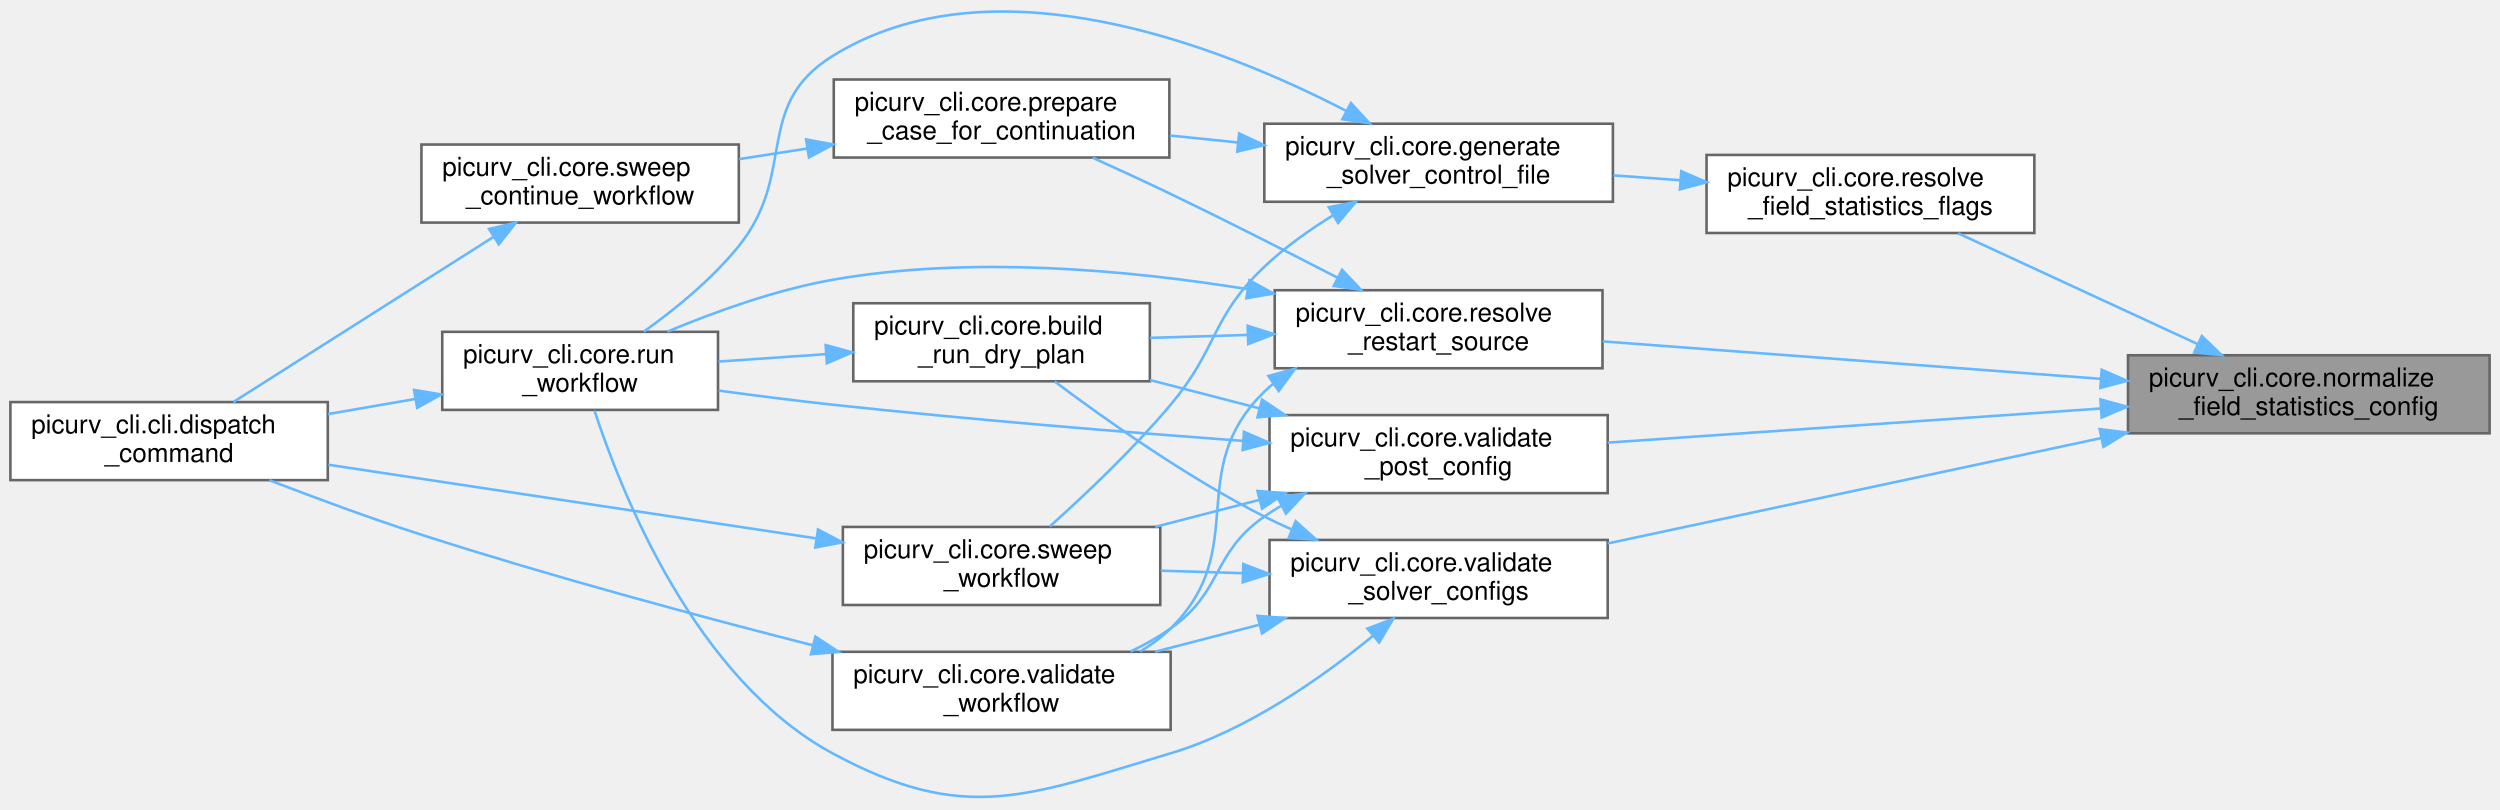
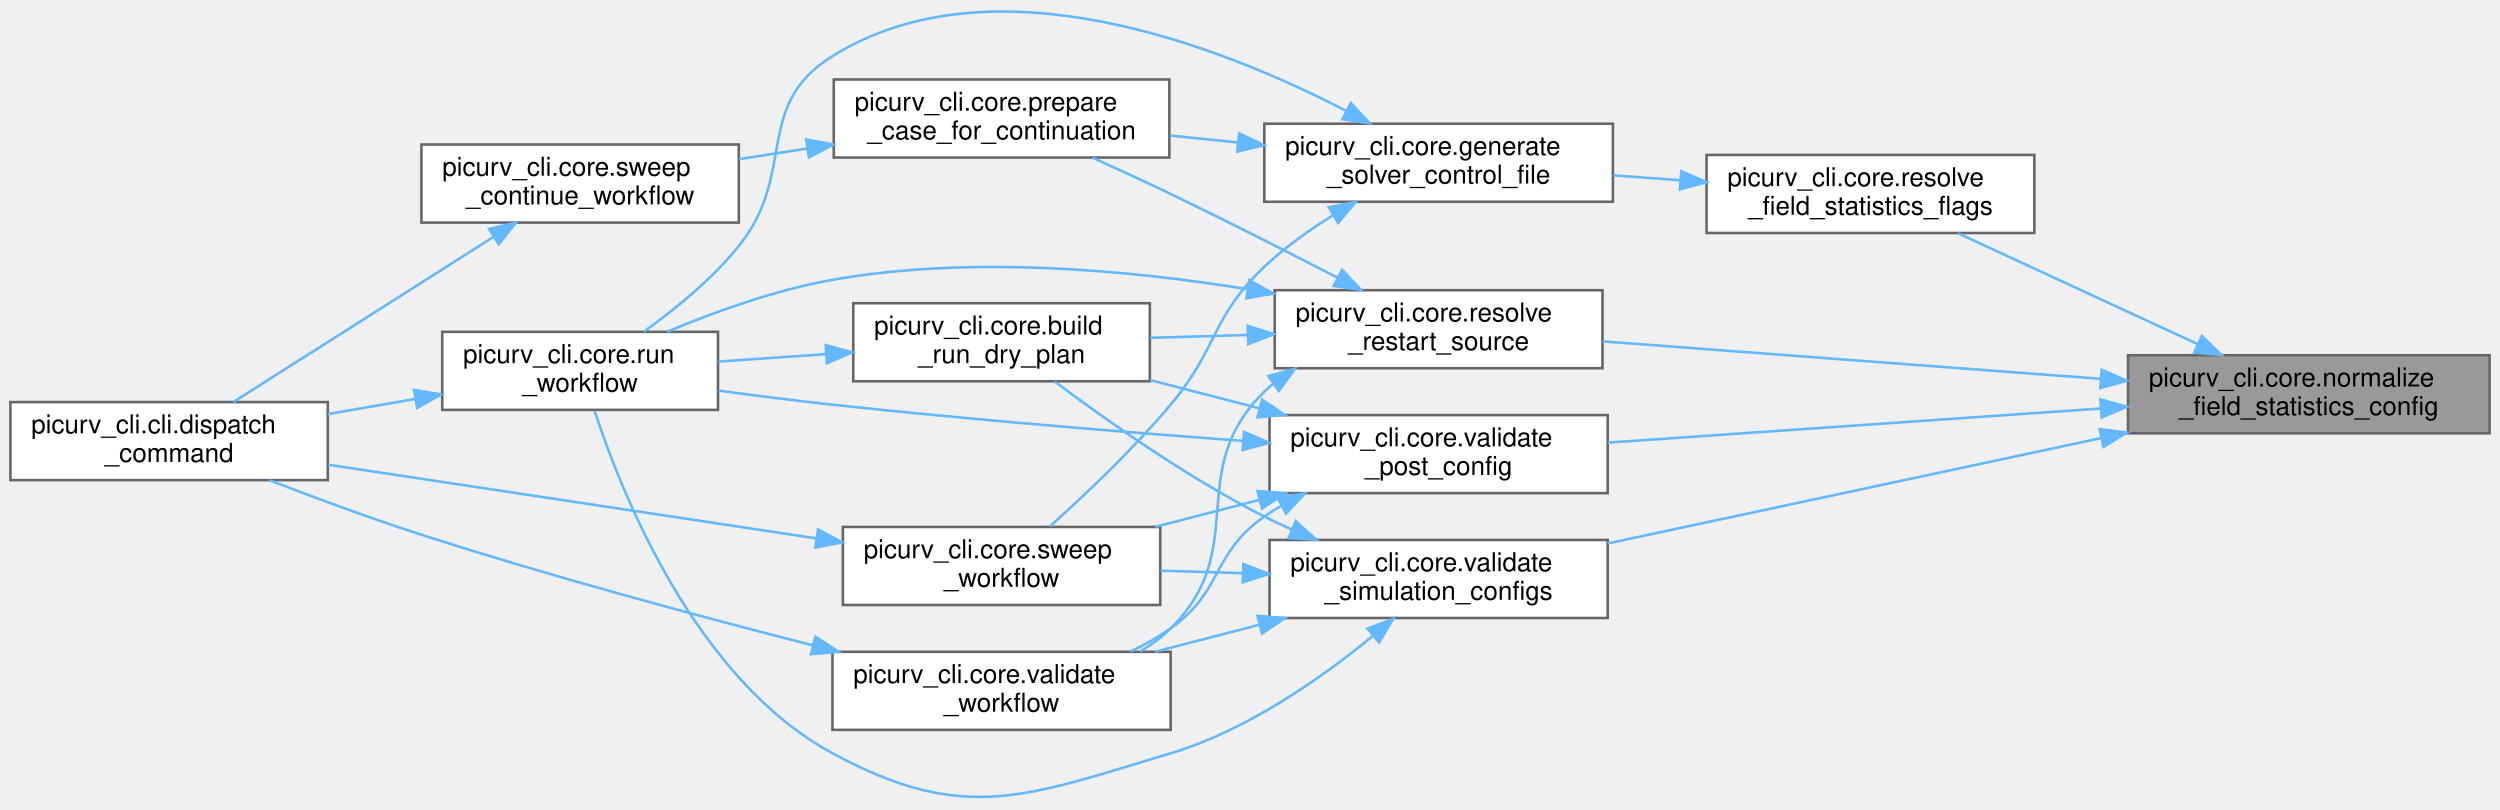
<svg xmlns="http://www.w3.org/2000/svg" xmlns:xlink="http://www.w3.org/1999/xlink" width="961pt" height="311pt" viewBox="0.00 0.00 961.00 310.54">
  <g id="graph0" class="graph" transform="scale(1 1) rotate(0) translate(4 306.54)">
    <g id="Node000001" class="node">
      <g id="a_Node000001">
        <a xlink:title="Validate and canonicalize the field-statistics block of monitor.yml.">
          <polygon fill="#999999" stroke="#666666" points="953,-170.21 814,-170.21 814,-140.21 953,-140.21 953,-170.21" />
          <text text-anchor="start" x="822" y="-158.21" font-family="Helvetica,sans-Serif" font-size="10.00">picurv_cli.core.normalize</text>
          <text text-anchor="middle" x="883.5" y="-147.21" font-family="Helvetica,sans-Serif" font-size="10.00">_field_statistics_config</text>
        </a>
      </g>
    </g>
    <g id="Node000002" class="node">
      <g id="a_Node000002">
        <a xlink:href="namespacepicurv__cli_1_1core.html#acf4ac97aa5f373cfcab5ede106e0eecb" target="_top" xlink:title="Serialize field-statistics configuration into control-file option lines.">
          <polygon fill="white" stroke="#666666" points="778,-247.21 652,-247.21 652,-217.21 778,-217.21 778,-247.21" />
          <text text-anchor="start" x="660" y="-235.21" font-family="Helvetica,sans-Serif" font-size="10.00">picurv_cli.core.resolve</text>
          <text text-anchor="middle" x="715" y="-224.21" font-family="Helvetica,sans-Serif" font-size="10.00">_field_statistics_flags</text>
        </a>
      </g>
    </g>
    <g id="edge1_Node000001_Node000002" class="edge">
      <g id="a_edge1_Node000001_Node000002">
        <a xlink:title=" ">
          <path fill="none" stroke="#63b8ff" d="M840.7,-174.54C812.21,-187.71 775.03,-204.91 748.7,-217.08" />
          <polygon fill="#63b8ff" stroke="#63b8ff" points="842.39,-177.61 850,-170.24 839.46,-171.26 842.39,-177.61" />
        </a>
      </g>
    </g>
    <g id="Node000009" class="node">
      <g id="a_Node000009">
        <a xlink:href="namespacepicurv__cli_1_1core.html#ac122c0c85f623fa807bb26353dc82bae" target="_top" xlink:title="Resolve the restart source directory based on –restart-from or –continue CLI flags.">
          <polygon fill="white" stroke="#666666" points="612,-195.21 486,-195.21 486,-165.21 612,-165.21 612,-195.21" />
          <text text-anchor="start" x="494" y="-183.21" font-family="Helvetica,sans-Serif" font-size="10.00">picurv_cli.core.resolve</text>
          <text text-anchor="middle" x="549" y="-172.21" font-family="Helvetica,sans-Serif" font-size="10.00">_restart_source</text>
        </a>
      </g>
    </g>
    <g id="edge10_Node000001_Node000009" class="edge">
      <g id="a_edge10_Node000001_Node000009">
        <a xlink:title=" ">
          <path fill="none" stroke="#63b8ff" d="M803.28,-161.16C744.73,-165.57 666.11,-171.48 612.08,-175.54" />
          <polygon fill="#63b8ff" stroke="#63b8ff" points="803.9,-164.63 813.61,-160.39 803.37,-157.65 803.9,-164.63" />
        </a>
      </g>
    </g>
    <g id="Node000012" class="node">
      <g id="a_Node000012">
        <a xlink:href="namespacepicurv__cli_1_1core.html#af4bbc60dc833dc2df225f44586e8f112" target="_top" xlink:title="Validates the post-processing config before running the post-processor.">
          <polygon fill="white" stroke="#666666" points="614,-147.21 484,-147.21 484,-117.21 614,-117.21 614,-147.21" />
          <text text-anchor="start" x="492" y="-135.21" font-family="Helvetica,sans-Serif" font-size="10.00">picurv_cli.core.validate</text>
          <text text-anchor="middle" x="549" y="-124.21" font-family="Helvetica,sans-Serif" font-size="10.00">_post_config</text>
        </a>
      </g>
    </g>
    <g id="edge17_Node000001_Node000012" class="edge">
      <g id="a_edge17_Node000001_Node000012">
        <a xlink:title=" ">
          <path fill="none" stroke="#63b8ff" d="M803.4,-149.73C745.53,-145.73 668.01,-140.37 614.02,-136.63" />
          <polygon fill="#63b8ff" stroke="#63b8ff" points="803.39,-153.24 813.61,-150.44 803.87,-146.26 803.39,-153.24" />
        </a>
      </g>
    </g>
    <g id="Node000013" class="node">
      <g id="a_Node000013">
-         <a xlink:href="namespacepicurv__cli_1_1core.html#aa361b69d8425c533940a916974f19cdc" target="_top" xlink:title="Validates all solver input configs before any work is done.">
+         <a xlink:href="namespacepicurv__cli_1_1core.html#a3e5bd11c78f74e04d6d15fe9c6413f20" target="_top" xlink:title="Validates every configuration a simulation run consumes, before any work is done.">
          <polygon fill="white" stroke="#666666" points="614,-99.21 484,-99.21 484,-69.21 614,-69.21 614,-99.21" />
          <text text-anchor="start" x="492" y="-87.21" font-family="Helvetica,sans-Serif" font-size="10.00">picurv_cli.core.validate</text>
-           <text text-anchor="middle" x="549" y="-76.21" font-family="Helvetica,sans-Serif" font-size="10.00">_solver_configs</text>
+           <text text-anchor="middle" x="549" y="-76.21" font-family="Helvetica,sans-Serif" font-size="10.00">_simulation_configs</text>
        </a>
      </g>
    </g>
    <g id="edge22_Node000001_Node000013" class="edge">
      <g id="a_edge22_Node000001_Node000013">
        <a xlink:title=" ">
          <path fill="none" stroke="#63b8ff" d="M803.76,-138.39C745.85,-126.03 668.12,-109.43 614.02,-97.88" />
          <polygon fill="#63b8ff" stroke="#63b8ff" points="803.1,-141.83 813.61,-140.5 804.56,-134.98 803.1,-141.83" />
        </a>
      </g>
    </g>
    <g id="Node000003" class="node">
      <g id="a_Node000003">
        <a xlink:href="namespacepicurv__cli_1_1core.html#a1185681cad97e2822d4baf52b9366abf" target="_top" xlink:title="Generates the main .control file for the C-solver.">
          <polygon fill="white" stroke="#666666" points="616,-259.21 482,-259.21 482,-229.21 616,-229.21 616,-259.21" />
          <text text-anchor="start" x="490" y="-247.21" font-family="Helvetica,sans-Serif" font-size="10.00">picurv_cli.core.generate</text>
          <text text-anchor="middle" x="549" y="-236.21" font-family="Helvetica,sans-Serif" font-size="10.00">_solver_control_file</text>
        </a>
      </g>
    </g>
    <g id="edge2_Node000002_Node000003" class="edge">
      <g id="a_edge2_Node000002_Node000003">
        <a xlink:title=" ">
          <path fill="none" stroke="#63b8ff" d="M642.01,-237.47C633.43,-238.1 624.69,-238.74 616.19,-239.36" />
          <polygon fill="#63b8ff" stroke="#63b8ff" points="642.28,-240.96 652,-236.74 641.77,-233.98 642.28,-240.96" />
        </a>
      </g>
    </g>
    <g id="Node000004" class="node">
      <g id="a_Node000004">
        <a xlink:href="namespacepicurv__cli_1_1core.html#aef544835a1b7a76630ca67fed3da9579" target="_top" xlink:title="Set up a partially-completed study case for continuation in-place.">
          <polygon fill="white" stroke="#666666" points="445.5,-276.21 316.5,-276.21 316.5,-246.21 445.5,-246.21 445.5,-276.21" />
          <text text-anchor="start" x="324.5" y="-264.21" font-family="Helvetica,sans-Serif" font-size="10.00">picurv_cli.core.prepare</text>
          <text text-anchor="middle" x="381" y="-253.21" font-family="Helvetica,sans-Serif" font-size="10.00">_case_for_continuation</text>
        </a>
      </g>
    </g>
    <g id="edge3_Node000003_Node000004" class="edge">
      <g id="a_edge3_Node000003_Node000004">
        <a xlink:title=" ">
          <path fill="none" stroke="#63b8ff" d="M471.75,-252.01C463.04,-252.91 454.22,-253.81 445.69,-254.68" />
          <polygon fill="#63b8ff" stroke="#63b8ff" points="472.32,-255.47 481.92,-250.97 471.61,-248.51 472.32,-255.47" />
        </a>
      </g>
    </g>
    <g id="Node000007" class="node">
      <g id="a_Node000007">
        <a xlink:href="namespacepicurv__cli_1_1core.html#af3c335a580c984143890f7ab305c5011" target="_top" xlink:title="Main orchestrator for the 'run' command (local and Slurm modes).">
          <polygon fill="white" stroke="#666666" points="272,-179.21 166,-179.21 166,-149.21 272,-149.21 272,-179.21" />
          <text text-anchor="start" x="174" y="-167.21" font-family="Helvetica,sans-Serif" font-size="10.00">picurv_cli.core.run</text>
          <text text-anchor="middle" x="219" y="-156.21" font-family="Helvetica,sans-Serif" font-size="10.00">_workflow</text>
        </a>
      </g>
    </g>
    <g id="edge6_Node000003_Node000007" class="edge">
      <g id="a_edge6_Node000003_Node000007">
        <a xlink:title=" ">
          <path fill="none" stroke="#63b8ff" d="M513.45,-264.16C465.5,-288.95 377.71,-323.58 316,-285.21 285.28,-266.1 302.67,-240.4 280,-212.21 269.72,-199.42 255.47,-187.84 243.43,-179.26" />
          <polygon fill="#63b8ff" stroke="#63b8ff" points="515.3,-267.14 522.49,-259.35 512.02,-260.95 515.3,-267.14" />
        </a>
      </g>
    </g>
    <g id="Node000008" class="node">
      <g id="a_Node000008">
        <a xlink:href="namespacepicurv__cli_1_1core.html#a600b6b58cdfbc6e55e78ae5a2697c9fd" target="_top" xlink:title="Study/sweep orchestration using Slurm job arrays.">
          <polygon fill="white" stroke="#666666" points="442,-104.21 320,-104.21 320,-74.21 442,-74.21 442,-104.21" />
          <text text-anchor="start" x="328" y="-92.21" font-family="Helvetica,sans-Serif" font-size="10.00">picurv_cli.core.sweep</text>
          <text text-anchor="middle" x="381" y="-81.21" font-family="Helvetica,sans-Serif" font-size="10.00">_workflow</text>
        </a>
      </g>
    </g>
    <g id="edge8_Node000003_Node000008" class="edge">
      <g id="a_edge8_Node000003_Node000008">
        <a xlink:title=" ">
          <path fill="none" stroke="#63b8ff" d="M508.44,-224.02C499.21,-218.32 489.8,-211.62 482,-204.21 461.35,-184.6 464.32,-173 446,-151.21 431.57,-134.03 412.95,-116.42 399.52,-104.38" />
          <polygon fill="#63b8ff" stroke="#63b8ff" points="506.79,-227.11 517.18,-229.17 510.35,-221.08 506.79,-227.11" />
        </a>
      </g>
    </g>
    <g id="Node000005" class="node">
      <g id="a_Node000005">
        <a xlink:href="namespacepicurv__cli_1_1core.html#ab4ebe76e6a910194de005f3ed4679086" target="_top" xlink:title="Continue a partially-completed Slurm parameter sweep study.">
          <polygon fill="white" stroke="#666666" points="280,-251.21 158,-251.21 158,-221.21 280,-221.21 280,-251.21" />
          <text text-anchor="start" x="166" y="-239.21" font-family="Helvetica,sans-Serif" font-size="10.00">picurv_cli.core.sweep</text>
          <text text-anchor="middle" x="219" y="-228.21" font-family="Helvetica,sans-Serif" font-size="10.00">_continue_workflow</text>
        </a>
      </g>
    </g>
    <g id="edge4_Node000004_Node000005" class="edge">
      <g id="a_edge4_Node000004_Node000005">
        <a xlink:title=" ">
          <path fill="none" stroke="#63b8ff" d="M306.42,-249.71C297.61,-248.33 288.69,-246.94 280.09,-245.6" />
          <polygon fill="#63b8ff" stroke="#63b8ff" points="305.88,-253.17 316.3,-251.25 306.96,-246.25 305.88,-253.17" />
        </a>
      </g>
    </g>
    <g id="Node000006" class="node">
      <g id="a_Node000006">
        <a xlink:href="namespacepicurv__cli_1_1cli.html#a41f5f5f48800b89e6c2361972ea60b3b" target="_top" xlink:title="Validate argument combinations and dispatch to command handlers.">
          <polygon fill="white" stroke="#666666" points="122,-152.21 0,-152.21 0,-122.21 122,-122.21 122,-152.21" />
          <text text-anchor="start" x="8" y="-140.21" font-family="Helvetica,sans-Serif" font-size="10.00">picurv_cli.cli.dispatch</text>
          <text text-anchor="middle" x="61" y="-129.21" font-family="Helvetica,sans-Serif" font-size="10.00">_command</text>
        </a>
      </g>
    </g>
    <g id="edge5_Node000005_Node000006" class="edge">
      <g id="a_edge5_Node000005_Node000006">
        <a xlink:title=" ">
          <path fill="none" stroke="#63b8ff" d="M185.53,-215.6C155.73,-196.69 112.3,-169.12 85.66,-152.22" />
          <polygon fill="#63b8ff" stroke="#63b8ff" points="183.99,-218.77 194.31,-221.17 187.74,-212.86 183.99,-218.77" />
        </a>
      </g>
    </g>
    <g id="edge7_Node000007_Node000006" class="edge">
      <g id="a_edge7_Node000007_Node000006">
        <a xlink:title=" ">
          <path fill="none" stroke="#63b8ff" d="M155.61,-153.41C144.55,-151.49 133.05,-149.5 122.05,-147.6" />
          <polygon fill="#63b8ff" stroke="#63b8ff" points="155.17,-156.88 165.62,-155.14 156.36,-149.99 155.17,-156.88" />
        </a>
      </g>
    </g>
    <g id="edge9_Node000008_Node000006" class="edge">
      <g id="a_edge9_Node000008_Node000006">
        <a xlink:title=" ">
          <path fill="none" stroke="#63b8ff" d="M309.58,-99.84C253.4,-108.32 175.53,-120.07 122.21,-128.12" />
          <polygon fill="#63b8ff" stroke="#63b8ff" points="310.45,-103.24 319.81,-98.29 309.4,-96.32 310.45,-103.24" />
        </a>
      </g>
    </g>
    <g id="edge13_Node000009_Node000004" class="edge">
      <g id="a_edge13_Node000009_Node000004">
        <a xlink:title=" ">
          <path fill="none" stroke="#63b8ff" d="M510.16,-200.02C491.03,-209.9 467.4,-221.91 446,-232.21 436.33,-236.86 425.74,-241.74 416.01,-246.14" />
          <polygon fill="#63b8ff" stroke="#63b8ff" points="511.89,-203.07 519.16,-195.36 508.67,-196.85 511.89,-203.07" />
        </a>
      </g>
    </g>
    <g id="edge14_Node000009_Node000007" class="edge">
      <g id="a_edge14_Node000009_Node000007">
        <a xlink:title=" ">
          <path fill="none" stroke="#63b8ff" d="M475.68,-195.59C429.69,-203.04 369.02,-208.57 316,-199.21 294.16,-195.35 270.76,-186.91 252.53,-179.29" />
          <polygon fill="#63b8ff" stroke="#63b8ff" points="476.28,-199.03 485.56,-193.92 475.12,-192.13 476.28,-199.03" />
        </a>
      </g>
    </g>
    <g id="Node000010" class="node">
      <g id="a_Node000010">
        <a xlink:href="namespacepicurv__cli_1_1core.html#ad0a7e7908fe8018c48c3dbf1cd1a0fab" target="_top" xlink:title="Build a no-write execution plan for run --dry-run.">
          <polygon fill="white" stroke="#666666" points="438,-190.21 324,-190.21 324,-160.21 438,-160.21 438,-190.21" />
          <text text-anchor="start" x="332" y="-178.21" font-family="Helvetica,sans-Serif" font-size="10.00">picurv_cli.core.build</text>
          <text text-anchor="middle" x="381" y="-167.21" font-family="Helvetica,sans-Serif" font-size="10.00">_run_dry_plan</text>
        </a>
      </g>
    </g>
    <g id="edge11_Node000009_Node000010" class="edge">
      <g id="a_edge11_Node000009_Node000010">
        <a xlink:title=" ">
          <path fill="none" stroke="#63b8ff" d="M475.7,-178.03C463.1,-177.65 450.16,-177.26 438.07,-176.9" />
          <polygon fill="#63b8ff" stroke="#63b8ff" points="475.61,-181.53 485.72,-178.33 475.83,-174.53 475.61,-181.53" />
        </a>
      </g>
    </g>
    <g id="Node000011" class="node">
      <g id="a_Node000011">
        <a xlink:href="namespacepicurv__cli_1_1core.html#a068f9134a2449c213fe602e660d2cce4" target="_top" xlink:title="Implements picurv validate without launching solver/post workflows.">
          <polygon fill="white" stroke="#666666" points="446,-56.21 316,-56.21 316,-26.21 446,-26.21 446,-56.21" />
          <text text-anchor="start" x="324" y="-44.21" font-family="Helvetica,sans-Serif" font-size="10.00">picurv_cli.core.validate</text>
          <text text-anchor="middle" x="381" y="-33.21" font-family="Helvetica,sans-Serif" font-size="10.00">_workflow</text>
        </a>
      </g>
    </g>
    <g id="edge15_Node000009_Node000011" class="edge">
      <g id="a_edge15_Node000009_Node000011">
        <a xlink:title=" ">
          <path fill="none" stroke="#63b8ff" d="M485.42,-159.26C484.24,-158.28 483.09,-157.27 482,-156.21 450.82,-125.88 477.03,-95.68 446,-65.21 442.53,-61.8 438.53,-58.86 434.26,-56.34" />
          <polygon fill="#63b8ff" stroke="#63b8ff" points="483.58,-162.24 493.8,-165.04 487.56,-156.48 483.58,-162.24" />
        </a>
      </g>
    </g>
    <g id="edge12_Node000010_Node000007" class="edge">
      <g id="a_edge12_Node000010_Node000007">
        <a xlink:title=" ">
          <path fill="none" stroke="#63b8ff" d="M313.23,-170.62C299.52,-169.67 285.27,-168.69 272.16,-167.79" />
          <polygon fill="#63b8ff" stroke="#63b8ff" points="313.37,-174.13 323.59,-171.33 313.85,-167.15 313.37,-174.13" />
        </a>
      </g>
    </g>
    <g id="edge16_Node000011_Node000006" class="edge">
      <g id="a_edge16_Node000011_Node000006">
        <a xlink:title=" ">
          <path fill="none" stroke="#63b8ff" d="M308.6,-58.67C264.83,-69.83 207.82,-85.17 158,-101.21 138.51,-107.48 117.16,-115.38 99.55,-122.18" />
          <polygon fill="#63b8ff" stroke="#63b8ff" points="309.46,-62.06 318.29,-56.21 307.74,-55.28 309.46,-62.06" />
        </a>
      </g>
    </g>
    <g id="edge19_Node000012_Node000007" class="edge">
      <g id="a_edge19_Node000012_Node000007">
        <a xlink:title=" ">
          <path fill="none" stroke="#63b8ff" d="M473.81,-137.28C428.23,-140.64 368.67,-145.49 316,-151.21 301.79,-152.75 286.43,-154.7 272.25,-156.62" />
          <polygon fill="#63b8ff" stroke="#63b8ff" points="474.19,-140.76 483.91,-136.54 473.68,-133.78 474.19,-140.76" />
        </a>
      </g>
    </g>
    <g id="edge20_Node000012_Node000008" class="edge">
      <g id="a_edge20_Node000012_Node000008">
        <a xlink:title=" ">
          <path fill="none" stroke="#63b8ff" d="M479.94,-114.58C466.69,-111.14 452.91,-107.58 440.03,-104.24" />
          <polygon fill="#63b8ff" stroke="#63b8ff" points="479.38,-118.05 489.94,-117.17 481.14,-111.27 479.38,-118.05" />
        </a>
      </g>
    </g>
    <g id="edge18_Node000012_Node000010" class="edge">
      <g id="a_edge18_Node000012_Node000010">
        <a xlink:title=" ">
          <path fill="none" stroke="#63b8ff" d="M479.93,-149.84C466.01,-153.44 451.51,-157.2 438.07,-160.68" />
          <polygon fill="#63b8ff" stroke="#63b8ff" points="481.14,-153.14 489.94,-147.25 479.38,-146.37 481.14,-153.14" />
        </a>
      </g>
    </g>
    <g id="edge21_Node000012_Node000011" class="edge">
      <g id="a_edge21_Node000012_Node000011">
        <a xlink:title=" ">
          <path fill="none" stroke="#63b8ff" d="M488.56,-112.38C486.29,-111.07 484.1,-109.68 482,-108.21 461.59,-93.9 466.34,-79.61 446,-65.21 441.26,-61.85 435.98,-58.89 430.56,-56.31" />
          <polygon fill="#63b8ff" stroke="#63b8ff" points="487.1,-115.56 497.58,-117.07 490.33,-109.35 487.1,-115.56" />
        </a>
      </g>
    </g>
    <g id="edge24_Node000013_Node000007" class="edge">
      <g id="a_edge24_Node000013_Node000007">
        <a xlink:title=" ">
          <path fill="none" stroke="#63b8ff" d="M523.8,-62.39C504.35,-46.4 475.48,-26.02 446,-17.21 390.64,-0.65 366.81,10.3 316,-17.21 263.19,-45.79 234.81,-117.43 224.53,-148.94" />
          <polygon fill="#63b8ff" stroke="#63b8ff" points="521.64,-65.14 531.54,-68.92 526.16,-59.8 521.64,-65.14" />
        </a>
      </g>
    </g>
    <g id="edge25_Node000013_Node000008" class="edge">
      <g id="a_edge25_Node000013_Node000008">
        <a xlink:title=" ">
          <path fill="none" stroke="#63b8ff" d="M473.77,-86.44C463.21,-86.76 452.45,-87.08 442.2,-87.39" />
          <polygon fill="#63b8ff" stroke="#63b8ff" points="473.93,-89.94 483.82,-86.14 473.72,-82.94 473.93,-89.94" />
        </a>
      </g>
    </g>
    <g id="edge23_Node000013_Node000010" class="edge">
      <g id="a_edge23_Node000013_Node000010">
        <a xlink:title=" ">
          <path fill="none" stroke="#63b8ff" d="M492.42,-103.3C488.85,-104.87 485.35,-106.51 482,-108.21 452.37,-123.24 420.97,-145.45 401.43,-160.11" />
          <polygon fill="#63b8ff" stroke="#63b8ff" points="494.06,-106.41 501.95,-99.33 491.37,-99.95 494.06,-106.41" />
        </a>
      </g>
    </g>
    <g id="edge26_Node000013_Node000011" class="edge">
      <g id="a_edge26_Node000013_Node000011">
        <a xlink:title=" ">
          <path fill="none" stroke="#63b8ff" d="M479.94,-66.58C466.69,-63.14 452.91,-59.58 440.03,-56.24" />
          <polygon fill="#63b8ff" stroke="#63b8ff" points="479.38,-70.05 489.94,-69.17 481.14,-63.27 479.38,-70.05" />
        </a>
      </g>
    </g>
  </g>
</svg>
